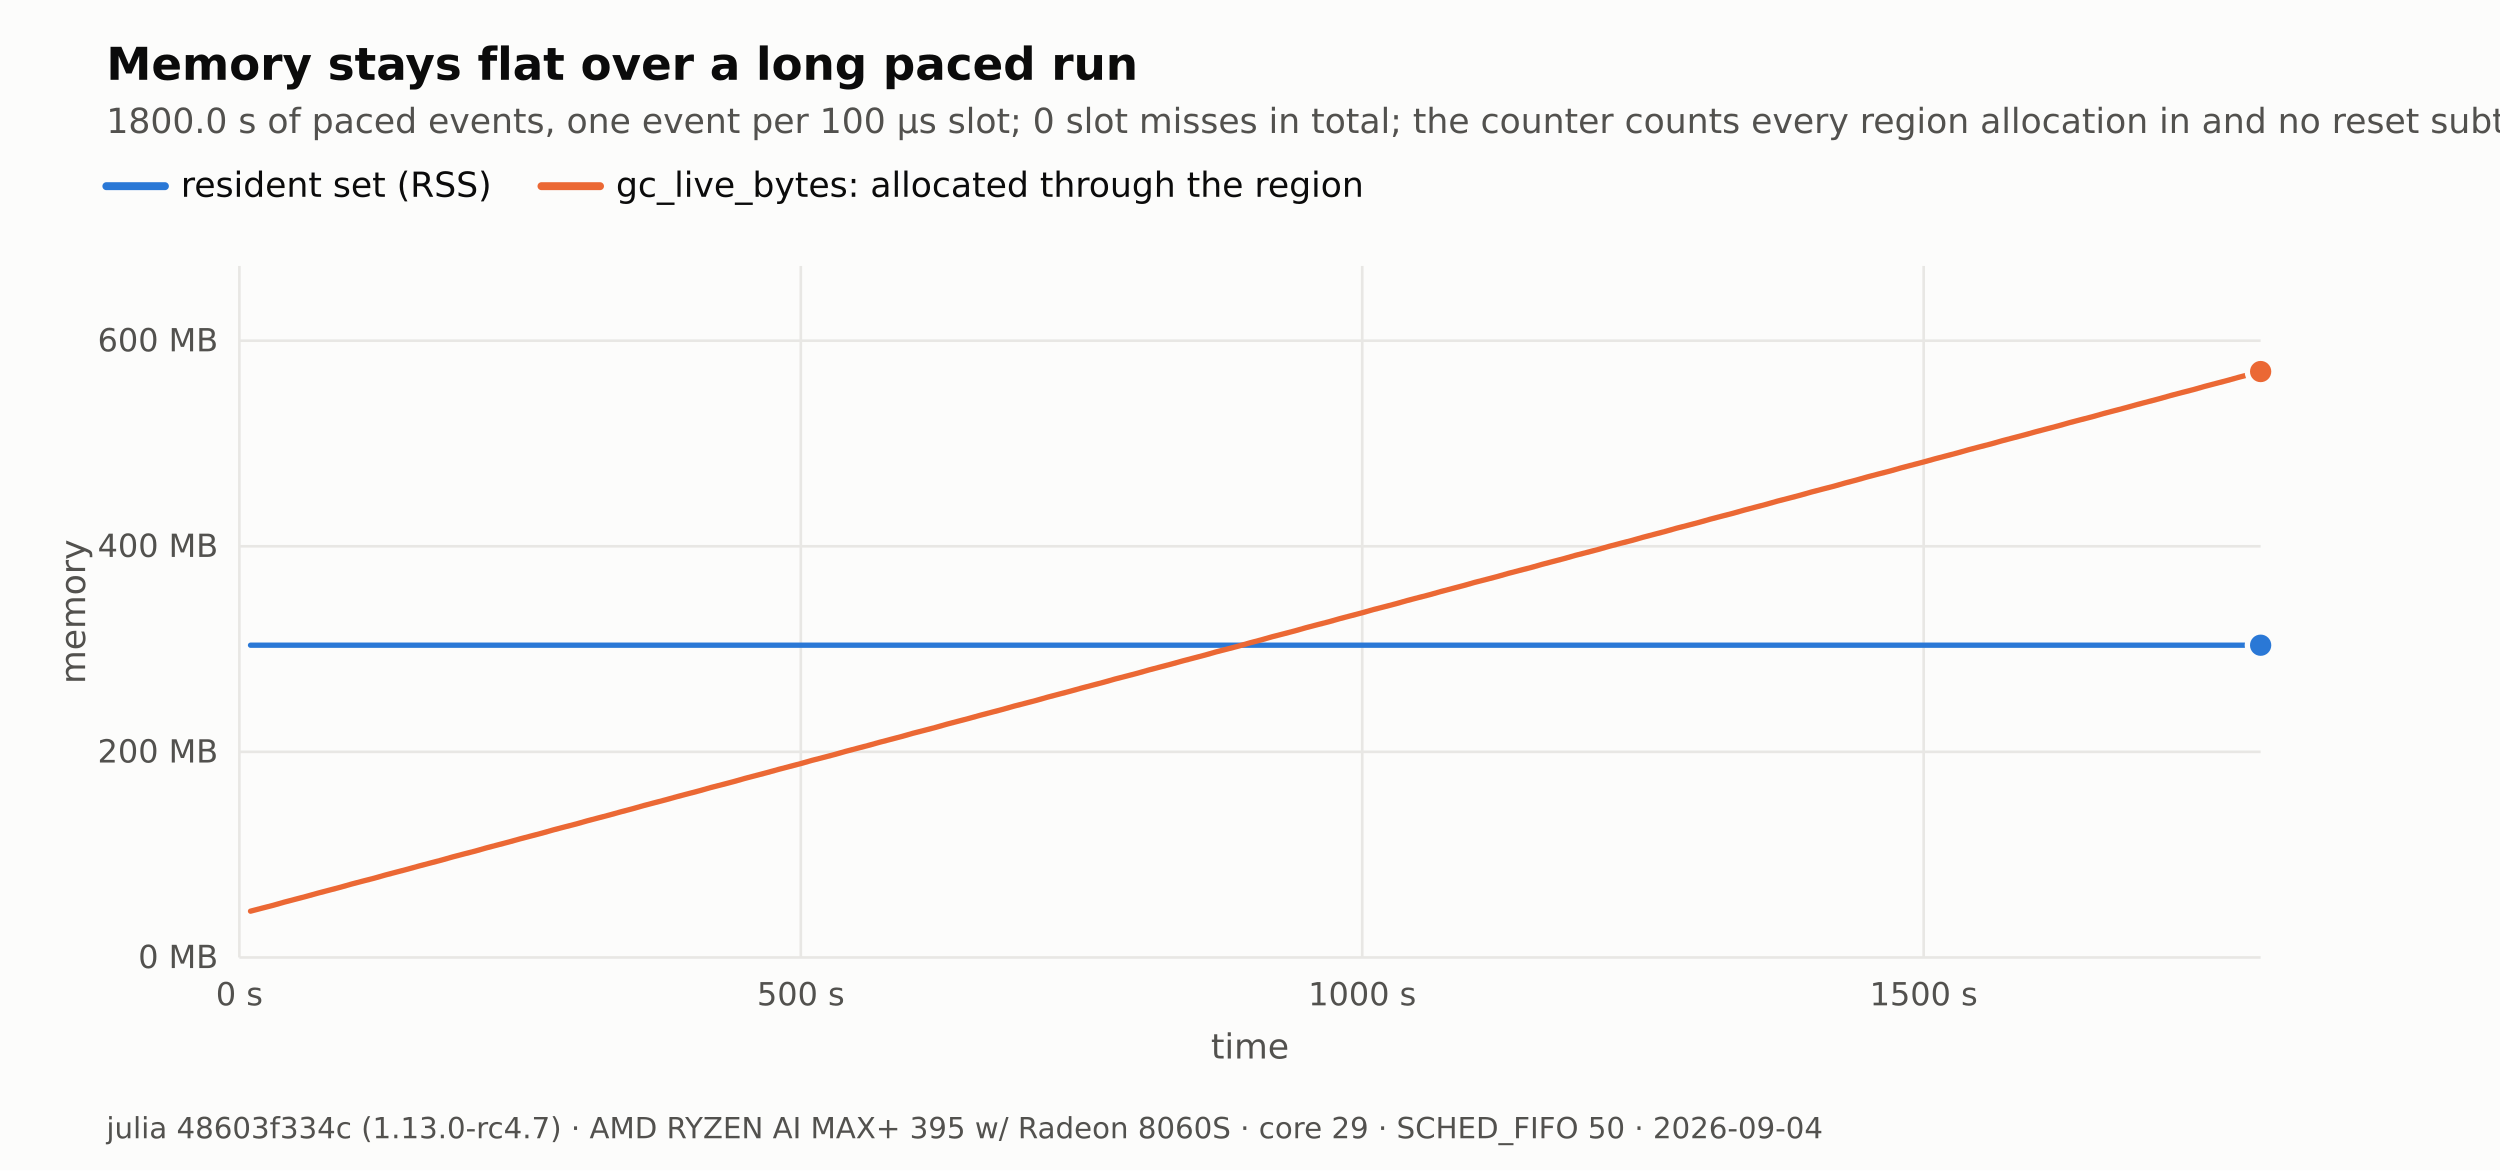
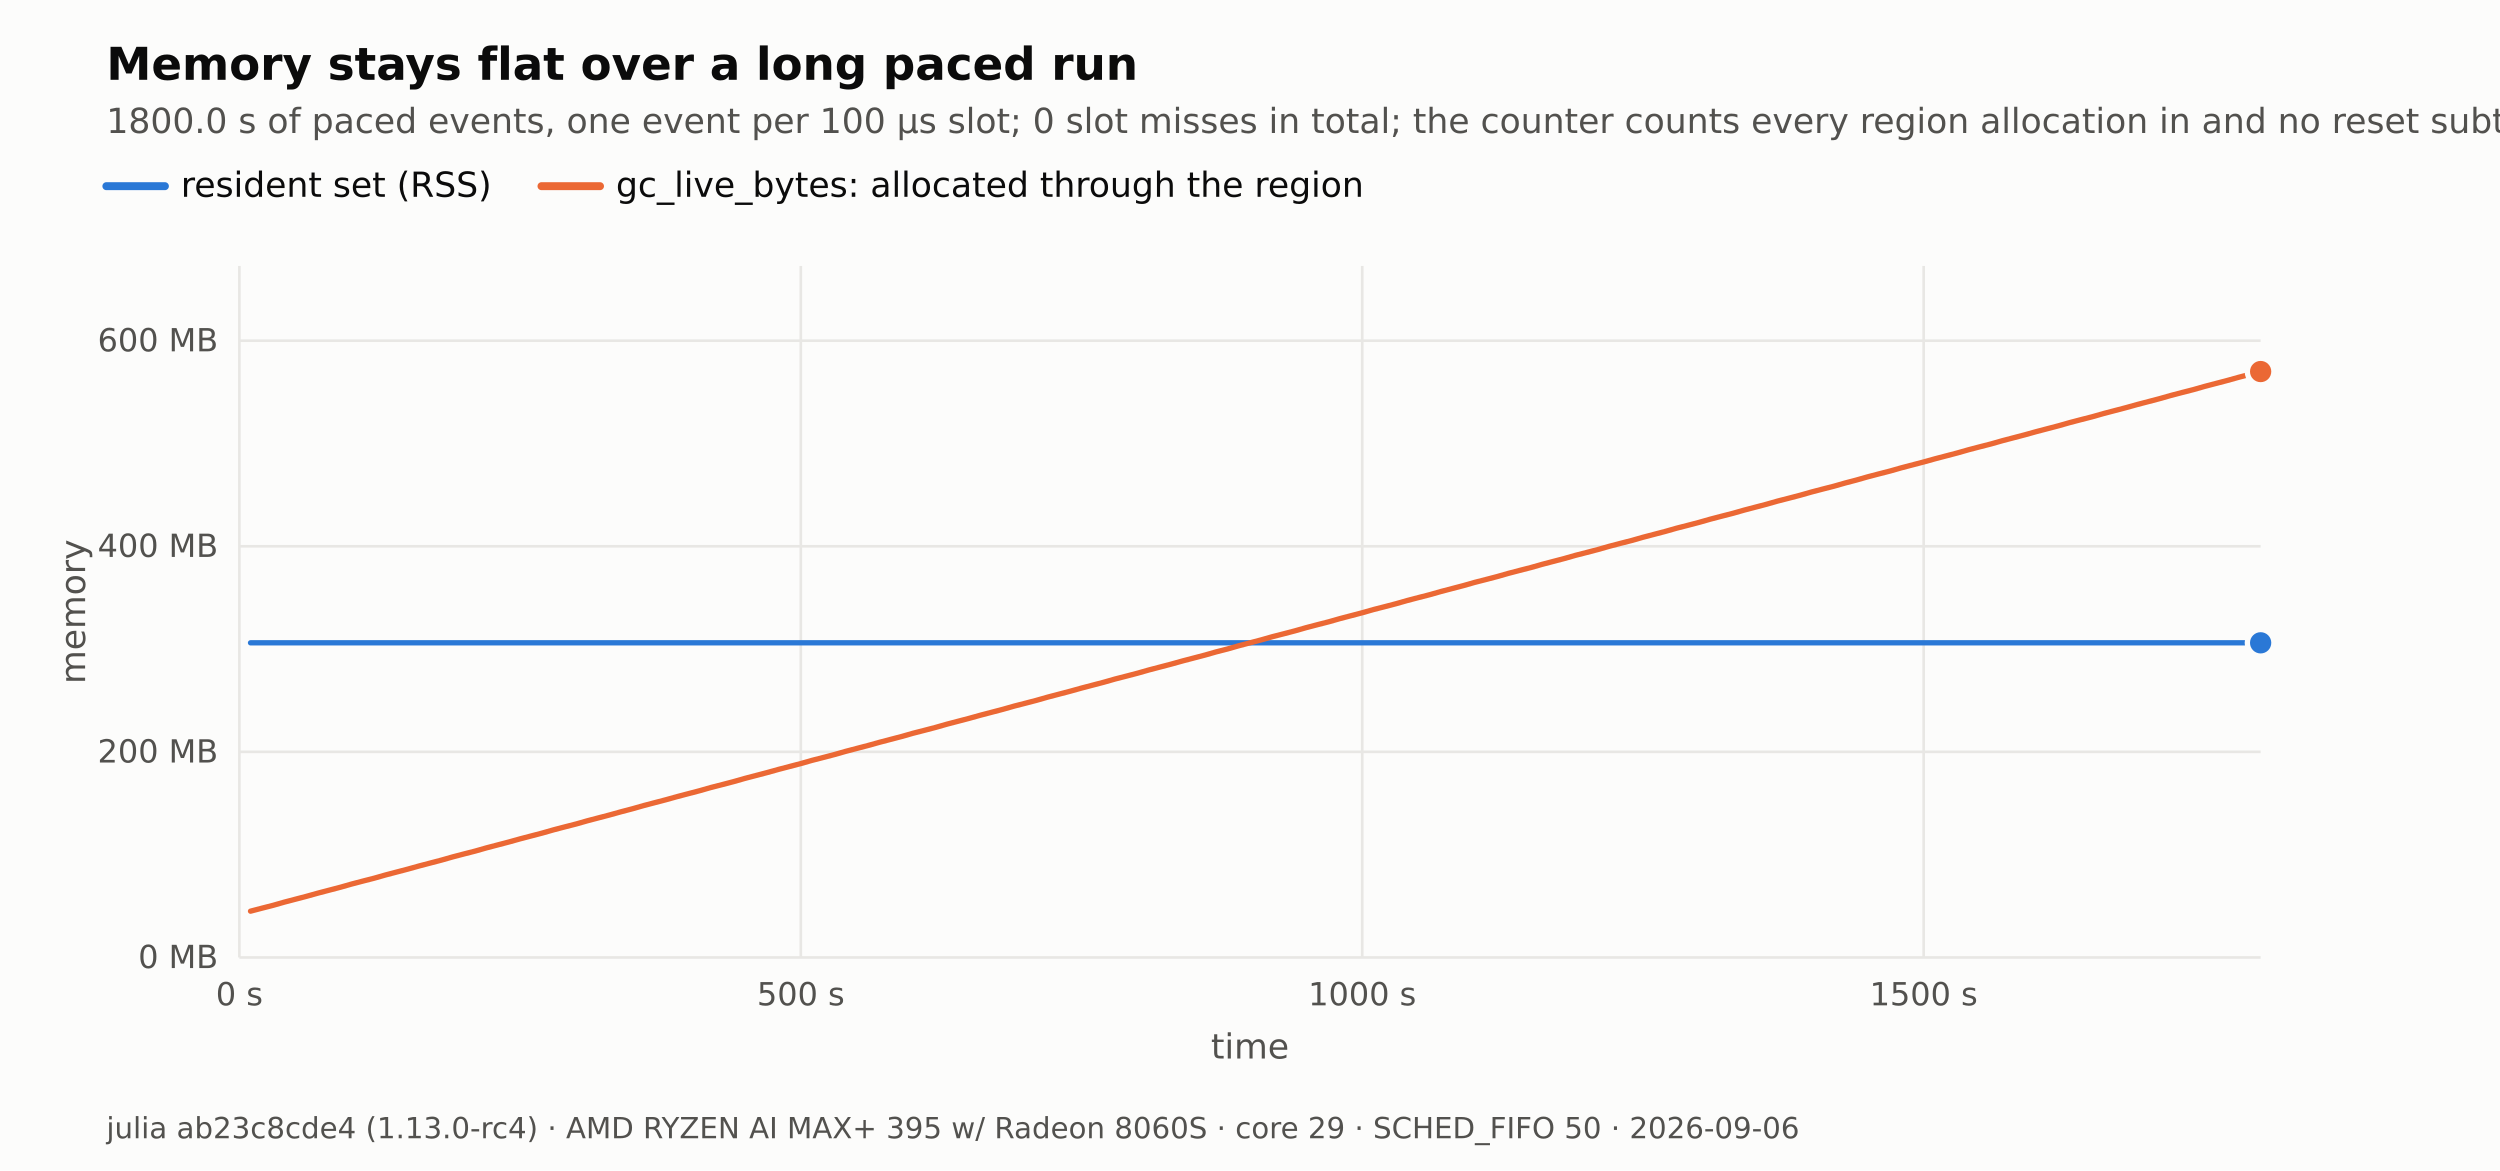
<svg xmlns="http://www.w3.org/2000/svg" viewBox="0 0 940 440" font-size="13">
  <rect width="940" height="440" fill="#fcfcfb" />
  <text x="40.0" y="30.0" font-family="DejaVu Sans, sans-serif" font-size="17" fill="#0b0b0b" text-anchor="start" font-weight="bold">Memory stays flat over a long paced run</text>
  <text x="40.0" y="50.0" font-family="DejaVu Sans, sans-serif" font-size="13" fill="#52514e" text-anchor="start">1800.0 s of paced events, one event per 100 µs slot; 0 slot misses in total; the counter counts every region allocation in and no reset subtracts it</text>
  <line x1="40" y1="70" x2="62" y2="70" stroke="#2a78d6" stroke-width="3" stroke-linecap="round" />
  <text x="68.0" y="74.0" font-family="DejaVu Sans, sans-serif" font-size="13" fill="#0b0b0b" text-anchor="start">resident set (RSS)</text>
  <line x1="203.6" y1="70" x2="225.6" y2="70" stroke="#eb6834" stroke-width="3" stroke-linecap="round" />
  <text x="231.6" y="74.0" font-family="DejaVu Sans, sans-serif" font-size="13" fill="#0b0b0b" text-anchor="start">gc_live_bytes: allocated through the region</text>
  <line x1="90.0" y1="100" x2="90.0" y2="360" stroke="#e8e7e4" stroke-width="1" />
  <text x="90.0" y="378.0" font-family="DejaVu Sans, sans-serif" font-size="12" fill="#52514e" text-anchor="middle">0 s</text>
  <line x1="301.1" y1="100" x2="301.1" y2="360" stroke="#e8e7e4" stroke-width="1" />
  <text x="301.1" y="378.0" font-family="DejaVu Sans, sans-serif" font-size="12" fill="#52514e" text-anchor="middle">500 s</text>
  <line x1="512.2" y1="100" x2="512.2" y2="360" stroke="#e8e7e4" stroke-width="1" />
  <text x="512.2" y="378.0" font-family="DejaVu Sans, sans-serif" font-size="12" fill="#52514e" text-anchor="middle">1000 s</text>
  <line x1="723.3" y1="100" x2="723.3" y2="360" stroke="#e8e7e4" stroke-width="1" />
  <text x="723.3" y="378.0" font-family="DejaVu Sans, sans-serif" font-size="12" fill="#52514e" text-anchor="middle">1500 s</text>
  <line x1="90" y1="360.0" x2="850" y2="360.0" stroke="#e8e7e4" stroke-width="1" />
  <text x="82.0" y="364.0" font-family="DejaVu Sans, sans-serif" font-size="12" fill="#52514e" text-anchor="end">0 MB</text>
  <line x1="90" y1="282.7" x2="850" y2="282.7" stroke="#e8e7e4" stroke-width="1" />
  <text x="82.0" y="286.7" font-family="DejaVu Sans, sans-serif" font-size="12" fill="#52514e" text-anchor="end">200 MB</text>
  <line x1="90" y1="205.4" x2="850" y2="205.4" stroke="#e8e7e4" stroke-width="1" />
  <text x="82.0" y="209.4" font-family="DejaVu Sans, sans-serif" font-size="12" fill="#52514e" text-anchor="end">400 MB</text>
  <line x1="90" y1="128.1" x2="850" y2="128.1" stroke="#e8e7e4" stroke-width="1" />
  <text x="82.0" y="132.1" font-family="DejaVu Sans, sans-serif" font-size="12" fill="#52514e" text-anchor="end">600 MB</text>
-   <path d="M94.2,242.6 L98.4,242.6 L102.7,242.6 L106.9,242.6 L111.1,242.6 L115.3,242.6 L119.6,242.6 L123.8,242.6 L128.0,242.6 L132.2,242.6 L136.4,242.6 L140.7,242.6 L144.9,242.6 L149.1,242.6 L153.3,242.6 L157.6,242.6 L161.8,242.6 L166.0,242.6 L170.2,242.6 L174.4,242.6 L178.7,242.6 L182.9,242.6 L187.1,242.6 L191.3,242.6 L195.6,242.6 L199.8,242.6 L204.0,242.6 L208.2,242.6 L212.4,242.6 L216.7,242.6 L220.9,242.6 L225.1,242.6 L229.3,242.6 L233.6,242.6 L237.8,242.6 L242.0,242.6 L246.2,242.6 L250.4,242.6 L254.7,242.6 L258.9,242.6 L263.1,242.6 L267.3,242.6 L271.6,242.6 L275.8,242.6 L280.0,242.6 L284.2,242.6 L288.4,242.6 L292.7,242.6 L296.9,242.6 L301.1,242.6 L305.3,242.6 L309.6,242.6 L313.8,242.6 L318.0,242.6 L322.2,242.6 L326.4,242.6 L330.7,242.6 L334.9,242.6 L339.1,242.6 L343.3,242.6 L347.6,242.6 L351.8,242.6 L356.0,242.6 L360.2,242.6 L364.4,242.6 L368.7,242.6 L372.9,242.6 L377.1,242.6 L381.3,242.6 L385.6,242.6 L389.8,242.6 L394.0,242.6 L398.2,242.6 L402.4,242.6 L406.7,242.6 L410.9,242.6 L415.1,242.6 L419.3,242.6 L423.6,242.6 L427.8,242.6 L432.0,242.6 L436.2,242.6 L440.4,242.6 L444.7,242.6 L448.9,242.6 L453.1,242.6 L457.3,242.6 L461.6,242.6 L465.8,242.6 L470.0,242.6 L474.2,242.6 L478.4,242.6 L482.7,242.6 L486.9,242.6 L491.1,242.6 L495.3,242.6 L499.6,242.6 L503.8,242.6 L508.0,242.6 L512.2,242.6 L516.4,242.6 L520.7,242.6 L524.9,242.6 L529.1,242.6 L533.3,242.6 L537.6,242.6 L541.8,242.6 L546.0,242.6 L550.2,242.6 L554.4,242.6 L558.7,242.6 L562.9,242.6 L567.1,242.6 L571.3,242.6 L575.6,242.6 L579.8,242.6 L584.0,242.6 L588.2,242.6 L592.4,242.6 L596.7,242.6 L600.9,242.6 L605.1,242.6 L609.3,242.6 L613.6,242.6 L617.8,242.6 L622.0,242.6 L626.2,242.6 L630.4,242.6 L634.7,242.6 L638.9,242.6 L643.1,242.6 L647.3,242.6 L651.6,242.6 L655.8,242.6 L660.0,242.6 L664.2,242.6 L668.4,242.6 L672.7,242.6 L676.9,242.6 L681.1,242.6 L685.3,242.6 L689.6,242.6 L693.8,242.6 L698.0,242.6 L702.2,242.6 L706.4,242.6 L710.7,242.6 L714.9,242.6 L719.1,242.6 L723.3,242.6 L727.6,242.6 L731.8,242.6 L736.0,242.6 L740.2,242.6 L744.4,242.6 L748.7,242.6 L752.9,242.6 L757.1,242.6 L761.3,242.6 L765.6,242.6 L769.8,242.6 L774.0,242.6 L778.2,242.6 L782.4,242.6 L786.7,242.6 L790.9,242.6 L795.1,242.6 L799.3,242.6 L803.6,242.6 L807.8,242.6 L812.0,242.6 L816.2,242.6 L820.4,242.6 L824.7,242.6 L828.9,242.6 L833.1,242.6 L837.3,242.6 L841.6,242.6 L845.8,242.6 L850.0,242.6" fill="none" stroke="#2a78d6" stroke-width="2" stroke-linejoin="round" stroke-linecap="round" />
-   <circle cx="850.0" cy="242.6" r="5" fill="#2a78d6" stroke="#fcfcfb" stroke-width="2" />
-   <path d="M94.2,342.6 L98.4,341.5 L102.7,340.4 L106.9,339.2 L111.1,338.1 L115.3,337.0 L119.6,335.8 L123.8,334.7 L128.0,333.6 L132.2,332.4 L136.4,331.3 L140.7,330.2 L144.9,329.0 L149.1,327.9 L153.3,326.8 L157.6,325.6 L161.8,324.5 L166.0,323.4 L170.2,322.2 L174.4,321.1 L178.7,320.0 L182.9,318.8 L187.1,317.7 L191.3,316.6 L195.6,315.4 L199.8,314.3 L204.0,313.2 L208.2,312.0 L212.4,310.9 L216.7,309.8 L220.9,308.6 L225.1,307.5 L229.3,306.4 L233.6,305.2 L237.8,304.1 L242.0,302.9 L246.2,301.8 L250.4,300.7 L254.7,299.5 L258.9,298.4 L263.1,297.3 L267.3,296.1 L271.6,295.0 L275.8,293.9 L280.0,292.7 L284.2,291.6 L288.4,290.5 L292.7,289.3 L296.9,288.2 L301.1,287.1 L305.3,285.9 L309.6,284.8 L313.8,283.7 L318.0,282.5 L322.2,281.4 L326.4,280.3 L330.7,279.1 L334.9,278.0 L339.1,276.9 L343.3,275.7 L347.6,274.6 L351.8,273.5 L356.0,272.3 L360.2,271.2 L364.4,270.1 L368.7,268.9 L372.9,267.8 L377.1,266.7 L381.3,265.5 L385.6,264.4 L389.8,263.3 L394.0,262.1 L398.2,261.0 L402.4,259.9 L406.7,258.7 L410.9,257.6 L415.1,256.5 L419.3,255.3 L423.6,254.2 L427.8,253.1 L432.0,251.9 L436.2,250.8 L440.4,249.7 L444.7,248.5 L448.9,247.4 L453.1,246.3 L457.3,245.1 L461.6,244.0 L465.8,242.9 L470.0,241.7 L474.2,240.6 L478.4,239.4 L482.7,238.3 L486.9,237.2 L491.1,236.0 L495.3,234.9 L499.6,233.8 L503.8,232.6 L508.0,231.5 L512.2,230.4 L516.4,229.2 L520.7,228.1 L524.9,227.0 L529.1,225.8 L533.3,224.7 L537.6,223.6 L541.8,222.4 L546.0,221.3 L550.2,220.2 L554.4,219.0 L558.7,217.9 L562.9,216.8 L567.1,215.6 L571.3,214.5 L575.6,213.4 L579.8,212.2 L584.0,211.1 L588.2,210.0 L592.4,208.8 L596.7,207.7 L600.9,206.6 L605.1,205.4 L609.3,204.3 L613.6,203.2 L617.8,202.0 L622.0,200.9 L626.2,199.8 L630.4,198.6 L634.7,197.5 L638.9,196.4 L643.1,195.2 L647.3,194.1 L651.6,193.0 L655.8,191.8 L660.0,190.7 L664.2,189.6 L668.4,188.4 L672.7,187.3 L676.9,186.2 L681.1,185.0 L685.3,183.9 L689.6,182.8 L693.8,181.6 L698.0,180.5 L702.2,179.3 L706.4,178.2 L710.7,177.1 L714.9,175.9 L719.1,174.8 L723.3,173.7 L727.6,172.5 L731.8,171.4 L736.0,170.3 L740.2,169.1 L744.4,168.0 L748.7,166.9 L752.9,165.7 L757.1,164.6 L761.3,163.5 L765.6,162.3 L769.8,161.2 L774.0,160.1 L778.2,158.9 L782.4,157.8 L786.7,156.7 L790.9,155.5 L795.1,154.4 L799.3,153.3 L803.6,152.1 L807.8,151.0 L812.0,149.9 L816.2,148.7 L820.4,147.6 L824.7,146.5 L828.9,145.3 L833.1,144.2 L837.3,143.1 L841.6,141.9 L845.8,140.8 L850.0,139.7" fill="none" stroke="#eb6834" stroke-width="2" stroke-linejoin="round" stroke-linecap="round" />
+   <path d="M94.2,241.7 L98.4,241.7 L102.7,241.7 L106.9,241.7 L111.1,241.7 L115.3,241.7 L119.6,241.7 L123.8,241.7 L128.0,241.7 L132.2,241.7 L136.4,241.7 L140.7,241.7 L144.9,241.7 L149.1,241.7 L153.3,241.7 L157.6,241.7 L161.8,241.7 L166.0,241.7 L170.2,241.7 L174.4,241.7 L178.7,241.7 L182.9,241.7 L187.1,241.7 L191.3,241.7 L195.6,241.7 L199.8,241.7 L204.0,241.7 L208.2,241.7 L212.4,241.7 L216.7,241.7 L220.9,241.7 L225.1,241.7 L229.3,241.7 L233.6,241.7 L237.8,241.7 L242.0,241.7 L246.2,241.7 L250.4,241.7 L254.7,241.7 L258.9,241.7 L263.1,241.7 L267.3,241.7 L271.6,241.7 L275.8,241.7 L280.0,241.7 L284.2,241.7 L288.4,241.7 L292.7,241.7 L296.9,241.7 L301.1,241.7 L305.3,241.7 L309.6,241.7 L313.8,241.7 L318.0,241.7 L322.2,241.7 L326.4,241.7 L330.7,241.7 L334.9,241.7 L339.1,241.7 L343.3,241.7 L347.6,241.7 L351.8,241.7 L356.0,241.7 L360.2,241.7 L364.4,241.7 L368.7,241.7 L372.9,241.7 L377.1,241.7 L381.3,241.7 L385.6,241.7 L389.8,241.7 L394.0,241.7 L398.2,241.7 L402.4,241.7 L406.7,241.7 L410.9,241.7 L415.1,241.7 L419.3,241.7 L423.6,241.7 L427.8,241.7 L432.0,241.7 L436.2,241.7 L440.4,241.7 L444.7,241.7 L448.9,241.7 L453.1,241.7 L457.3,241.7 L461.6,241.7 L465.8,241.7 L470.0,241.7 L474.2,241.7 L478.4,241.7 L482.7,241.7 L486.9,241.7 L491.1,241.7 L495.3,241.7 L499.6,241.7 L503.8,241.7 L508.0,241.7 L512.2,241.7 L516.4,241.7 L520.7,241.7 L524.9,241.7 L529.1,241.7 L533.3,241.7 L537.6,241.7 L541.8,241.7 L546.0,241.7 L550.2,241.7 L554.4,241.7 L558.7,241.7 L562.9,241.7 L567.1,241.7 L571.3,241.7 L575.6,241.7 L579.8,241.7 L584.0,241.7 L588.2,241.7 L592.4,241.7 L596.7,241.7 L600.9,241.7 L605.1,241.7 L609.3,241.7 L613.6,241.7 L617.8,241.7 L622.0,241.7 L626.2,241.7 L630.4,241.7 L634.7,241.7 L638.9,241.7 L643.1,241.7 L647.3,241.7 L651.6,241.7 L655.8,241.7 L660.0,241.7 L664.2,241.7 L668.4,241.7 L672.7,241.7 L676.9,241.7 L681.1,241.7 L685.3,241.7 L689.6,241.7 L693.8,241.7 L698.0,241.7 L702.2,241.7 L706.4,241.7 L710.7,241.7 L714.9,241.7 L719.1,241.7 L723.3,241.7 L727.6,241.7 L731.8,241.7 L736.0,241.7 L740.2,241.7 L744.4,241.7 L748.7,241.7 L752.9,241.7 L757.1,241.7 L761.3,241.7 L765.6,241.7 L769.8,241.7 L774.0,241.7 L778.2,241.7 L782.4,241.7 L786.7,241.7 L790.9,241.7 L795.1,241.7 L799.3,241.7 L803.6,241.7 L807.8,241.7 L812.0,241.7 L816.2,241.7 L820.4,241.7 L824.7,241.7 L828.9,241.7 L833.1,241.7 L837.3,241.7 L841.6,241.7 L845.8,241.7 L850.0,241.7" fill="none" stroke="#2a78d6" stroke-width="2" stroke-linejoin="round" stroke-linecap="round" />
+   <circle cx="850.0" cy="241.7" r="5" fill="#2a78d6" stroke="#fcfcfb" stroke-width="2" />
+   <path d="M94.2,342.6 L98.4,341.5 L102.7,340.4 L106.9,339.2 L111.1,338.1 L115.3,337.0 L119.6,335.8 L123.8,334.7 L128.0,333.6 L132.2,332.4 L136.4,331.3 L140.7,330.2 L144.9,329.0 L149.1,327.9 L153.3,326.8 L157.6,325.6 L161.8,324.5 L166.0,323.4 L170.2,322.2 L174.4,321.1 L178.7,320.0 L182.9,318.8 L187.1,317.7 L191.3,316.6 L195.6,315.4 L199.8,314.3 L204.0,313.2 L208.2,312.0 L212.4,310.9 L216.7,309.8 L220.9,308.6 L225.1,307.5 L229.3,306.4 L233.6,305.2 L237.8,304.1 L242.0,302.9 L246.2,301.8 L250.4,300.7 L254.7,299.5 L258.9,298.4 L263.1,297.3 L267.3,296.1 L271.6,295.0 L275.8,293.9 L280.0,292.7 L284.2,291.6 L288.4,290.5 L292.7,289.3 L296.9,288.2 L301.1,287.1 L305.3,285.9 L309.6,284.8 L313.8,283.7 L318.0,282.5 L322.2,281.4 L326.4,280.3 L330.7,279.1 L334.9,278.0 L339.1,276.9 L343.3,275.7 L347.6,274.6 L351.8,273.5 L356.0,272.3 L360.2,271.2 L364.4,270.1 L368.7,268.9 L372.9,267.8 L377.1,266.7 L381.3,265.5 L385.6,264.4 L389.8,263.3 L394.0,262.1 L398.2,261.0 L402.4,259.9 L406.7,258.7 L410.9,257.6 L415.1,256.5 L419.3,255.3 L423.6,254.2 L427.8,253.1 L432.0,251.9 L436.2,250.8 L440.4,249.7 L444.7,248.5 L448.9,247.4 L453.1,246.3 L457.3,245.1 L461.6,244.0 L465.8,242.8 L470.0,241.7 L474.2,240.6 L478.4,239.4 L482.7,238.3 L486.9,237.2 L491.1,236.0 L495.3,234.9 L499.6,233.8 L503.8,232.6 L508.0,231.5 L512.2,230.4 L516.4,229.2 L520.7,228.1 L524.9,227.0 L529.1,225.8 L533.3,224.7 L537.6,223.6 L541.8,222.4 L546.0,221.3 L550.2,220.2 L554.4,219.0 L558.7,217.9 L562.9,216.8 L567.1,215.6 L571.3,214.5 L575.6,213.4 L579.8,212.2 L584.0,211.1 L588.2,210.0 L592.4,208.8 L596.7,207.7 L600.9,206.6 L605.1,205.4 L609.3,204.3 L613.6,203.2 L617.8,202.0 L622.0,200.9 L626.2,199.8 L630.4,198.6 L634.7,197.5 L638.9,196.4 L643.1,195.2 L647.3,194.1 L651.6,193.0 L655.8,191.8 L660.0,190.7 L664.2,189.6 L668.4,188.4 L672.7,187.3 L676.9,186.2 L681.1,185.0 L685.3,183.9 L689.6,182.8 L693.8,181.6 L698.0,180.5 L702.2,179.3 L706.4,178.2 L710.7,177.1 L714.9,175.9 L719.1,174.8 L723.3,173.7 L727.6,172.5 L731.8,171.4 L736.0,170.3 L740.2,169.1 L744.4,168.0 L748.7,166.9 L752.9,165.7 L757.1,164.6 L761.3,163.5 L765.6,162.3 L769.8,161.2 L774.0,160.1 L778.2,158.9 L782.4,157.8 L786.7,156.7 L790.9,155.5 L795.1,154.4 L799.3,153.3 L803.6,152.1 L807.8,151.0 L812.0,149.9 L816.2,148.7 L820.4,147.6 L824.7,146.5 L828.9,145.3 L833.1,144.2 L837.3,143.1 L841.6,141.9 L845.8,140.8 L850.0,139.7" fill="none" stroke="#eb6834" stroke-width="2" stroke-linejoin="round" stroke-linecap="round" />
  <circle cx="850.0" cy="139.7" r="5" fill="#eb6834" stroke="#fcfcfb" stroke-width="2" />
  <text x="470.0" y="398.0" font-family="DejaVu Sans, sans-serif" font-size="13" fill="#52514e" text-anchor="middle">time</text>
  <text x="32.0" y="230.0" font-family="DejaVu Sans, sans-serif" font-size="13" fill="#52514e" text-anchor="middle" transform="rotate(-90 32 230.0)">memory</text>
-   <text x="40.0" y="428.0" font-family="DejaVu Sans, sans-serif" font-size="11" fill="#52514e" text-anchor="start">julia 48603f334c (1.13.0-rc4.7) · AMD RYZEN AI MAX+ 395 w/ Radeon 8060S · core 29 · SCHED_FIFO 50 · 2026-09-04</text>
+   <text x="40.0" y="428.0" font-family="DejaVu Sans, sans-serif" font-size="11" fill="#52514e" text-anchor="start">julia ab23c8cde4 (1.13.0-rc4) · AMD RYZEN AI MAX+ 395 w/ Radeon 8060S · core 29 · SCHED_FIFO 50 · 2026-09-06</text>
</svg>
